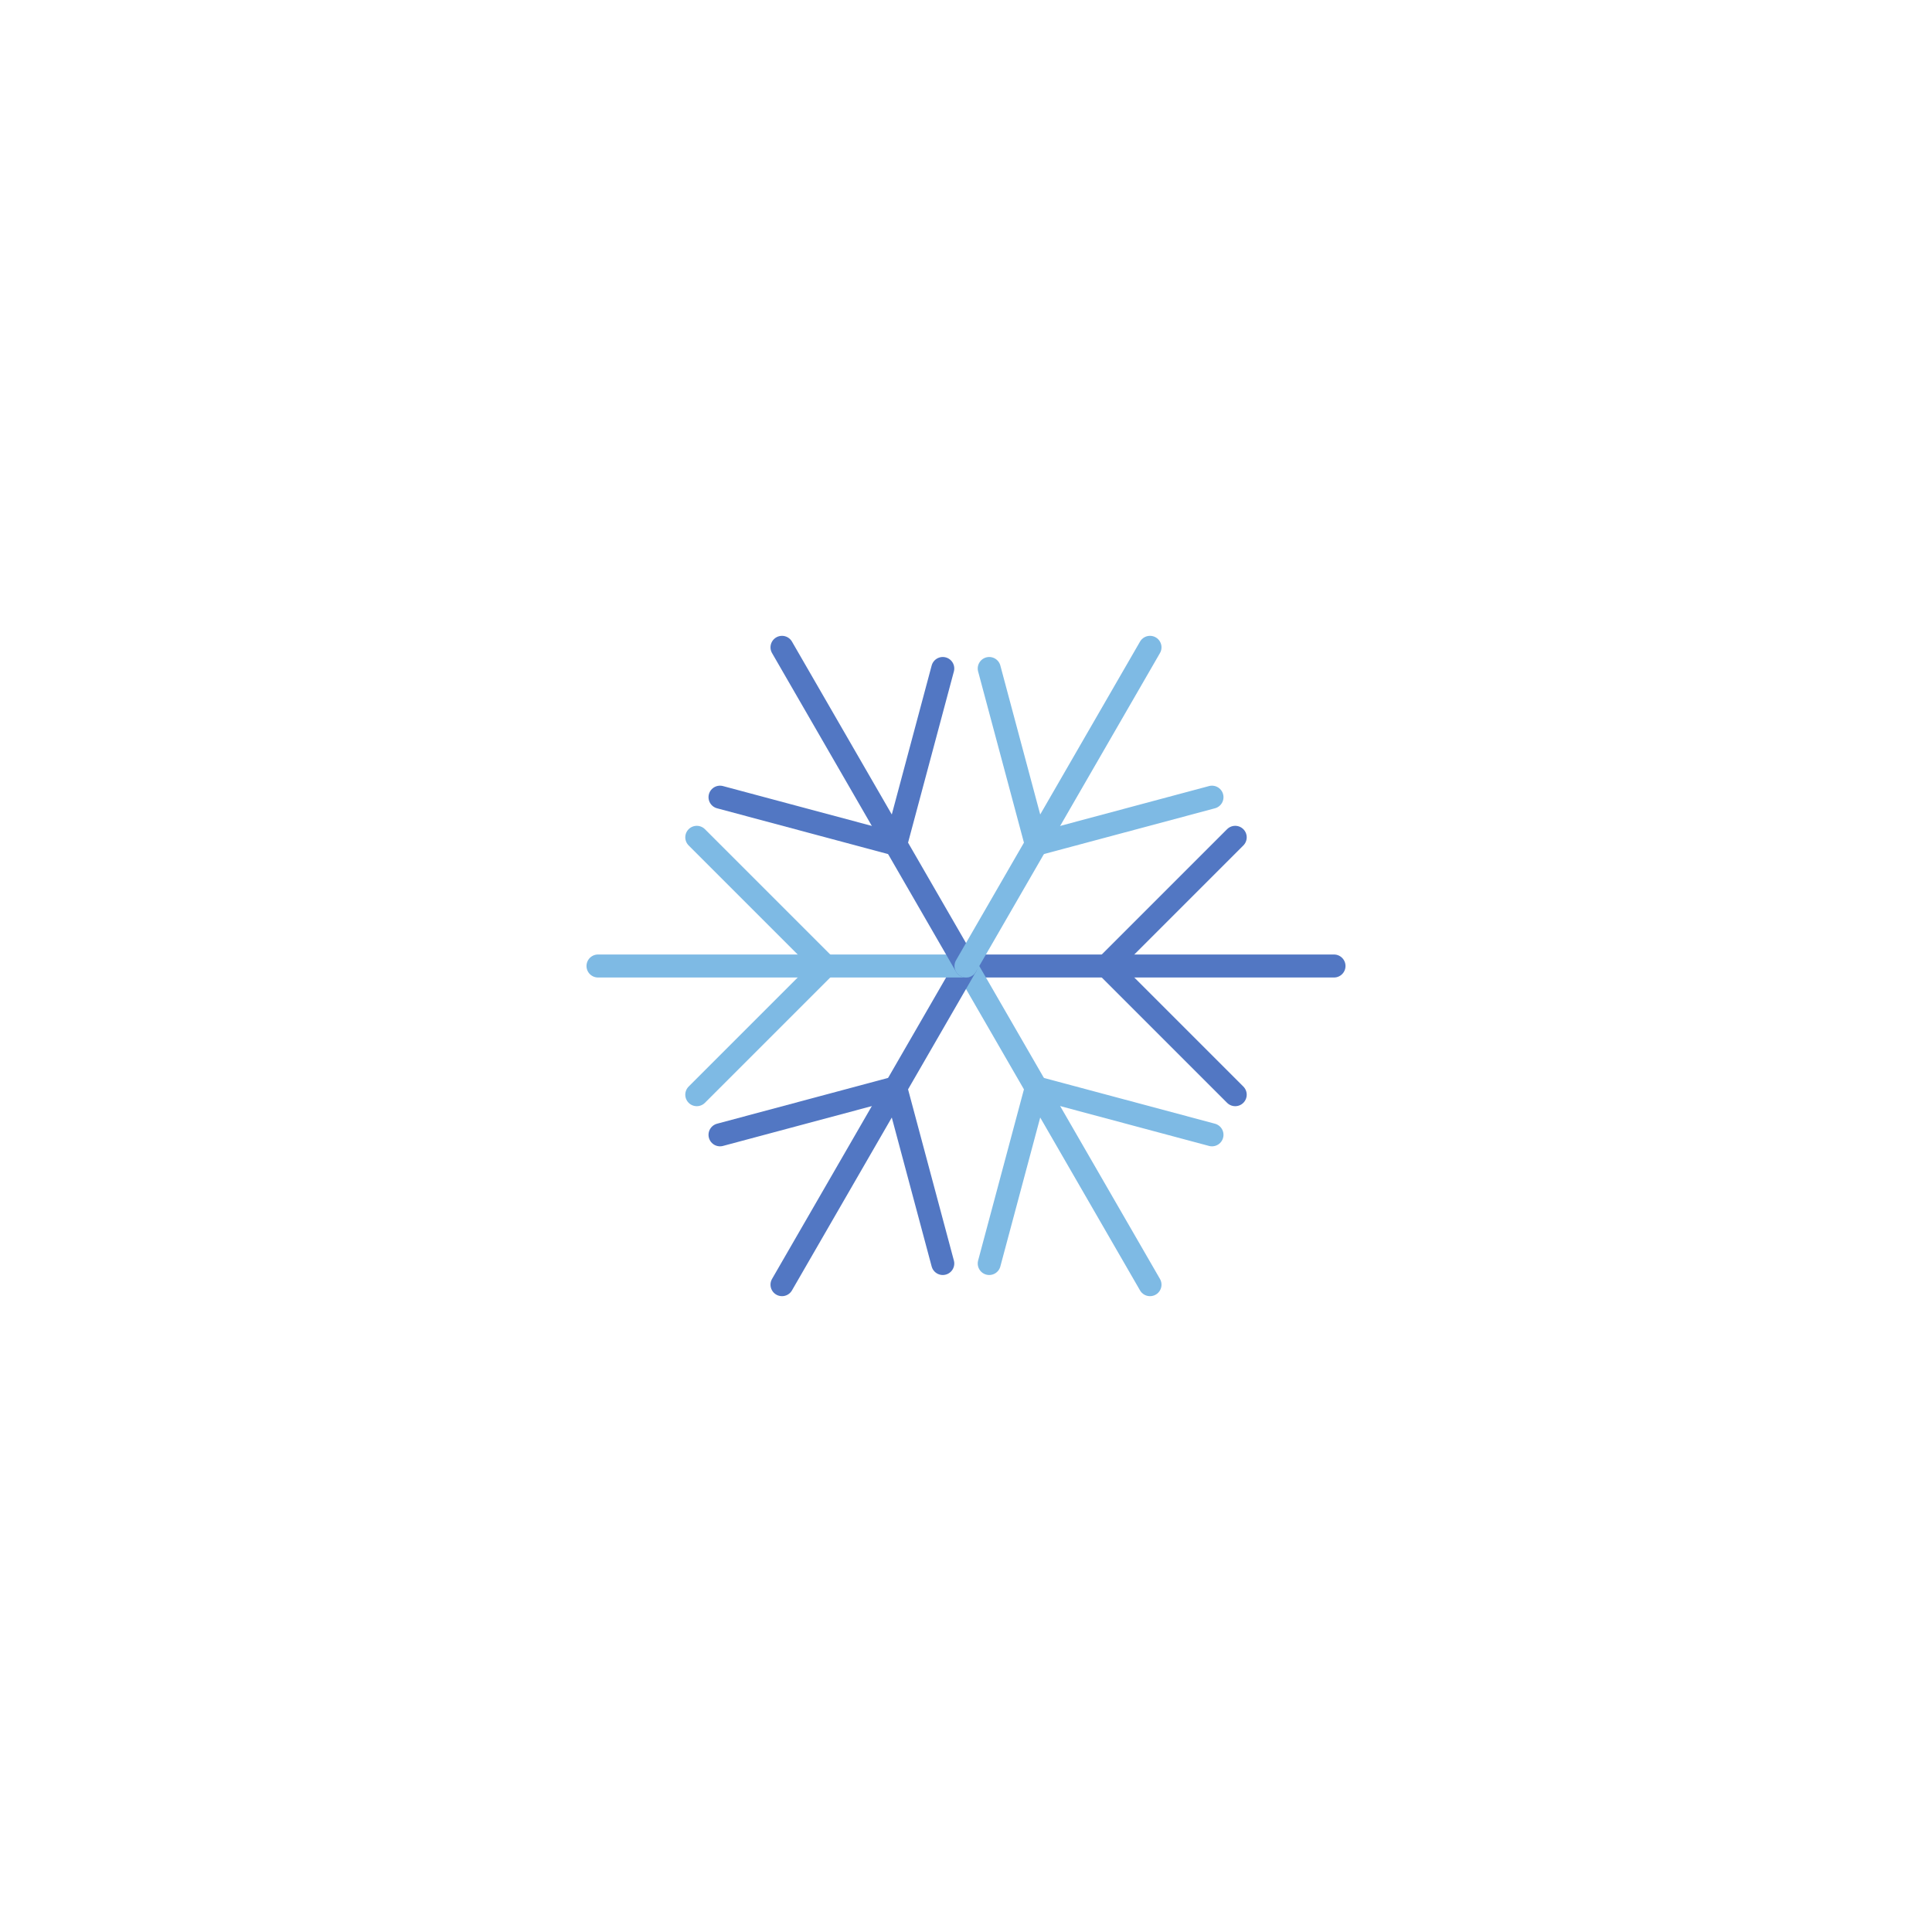
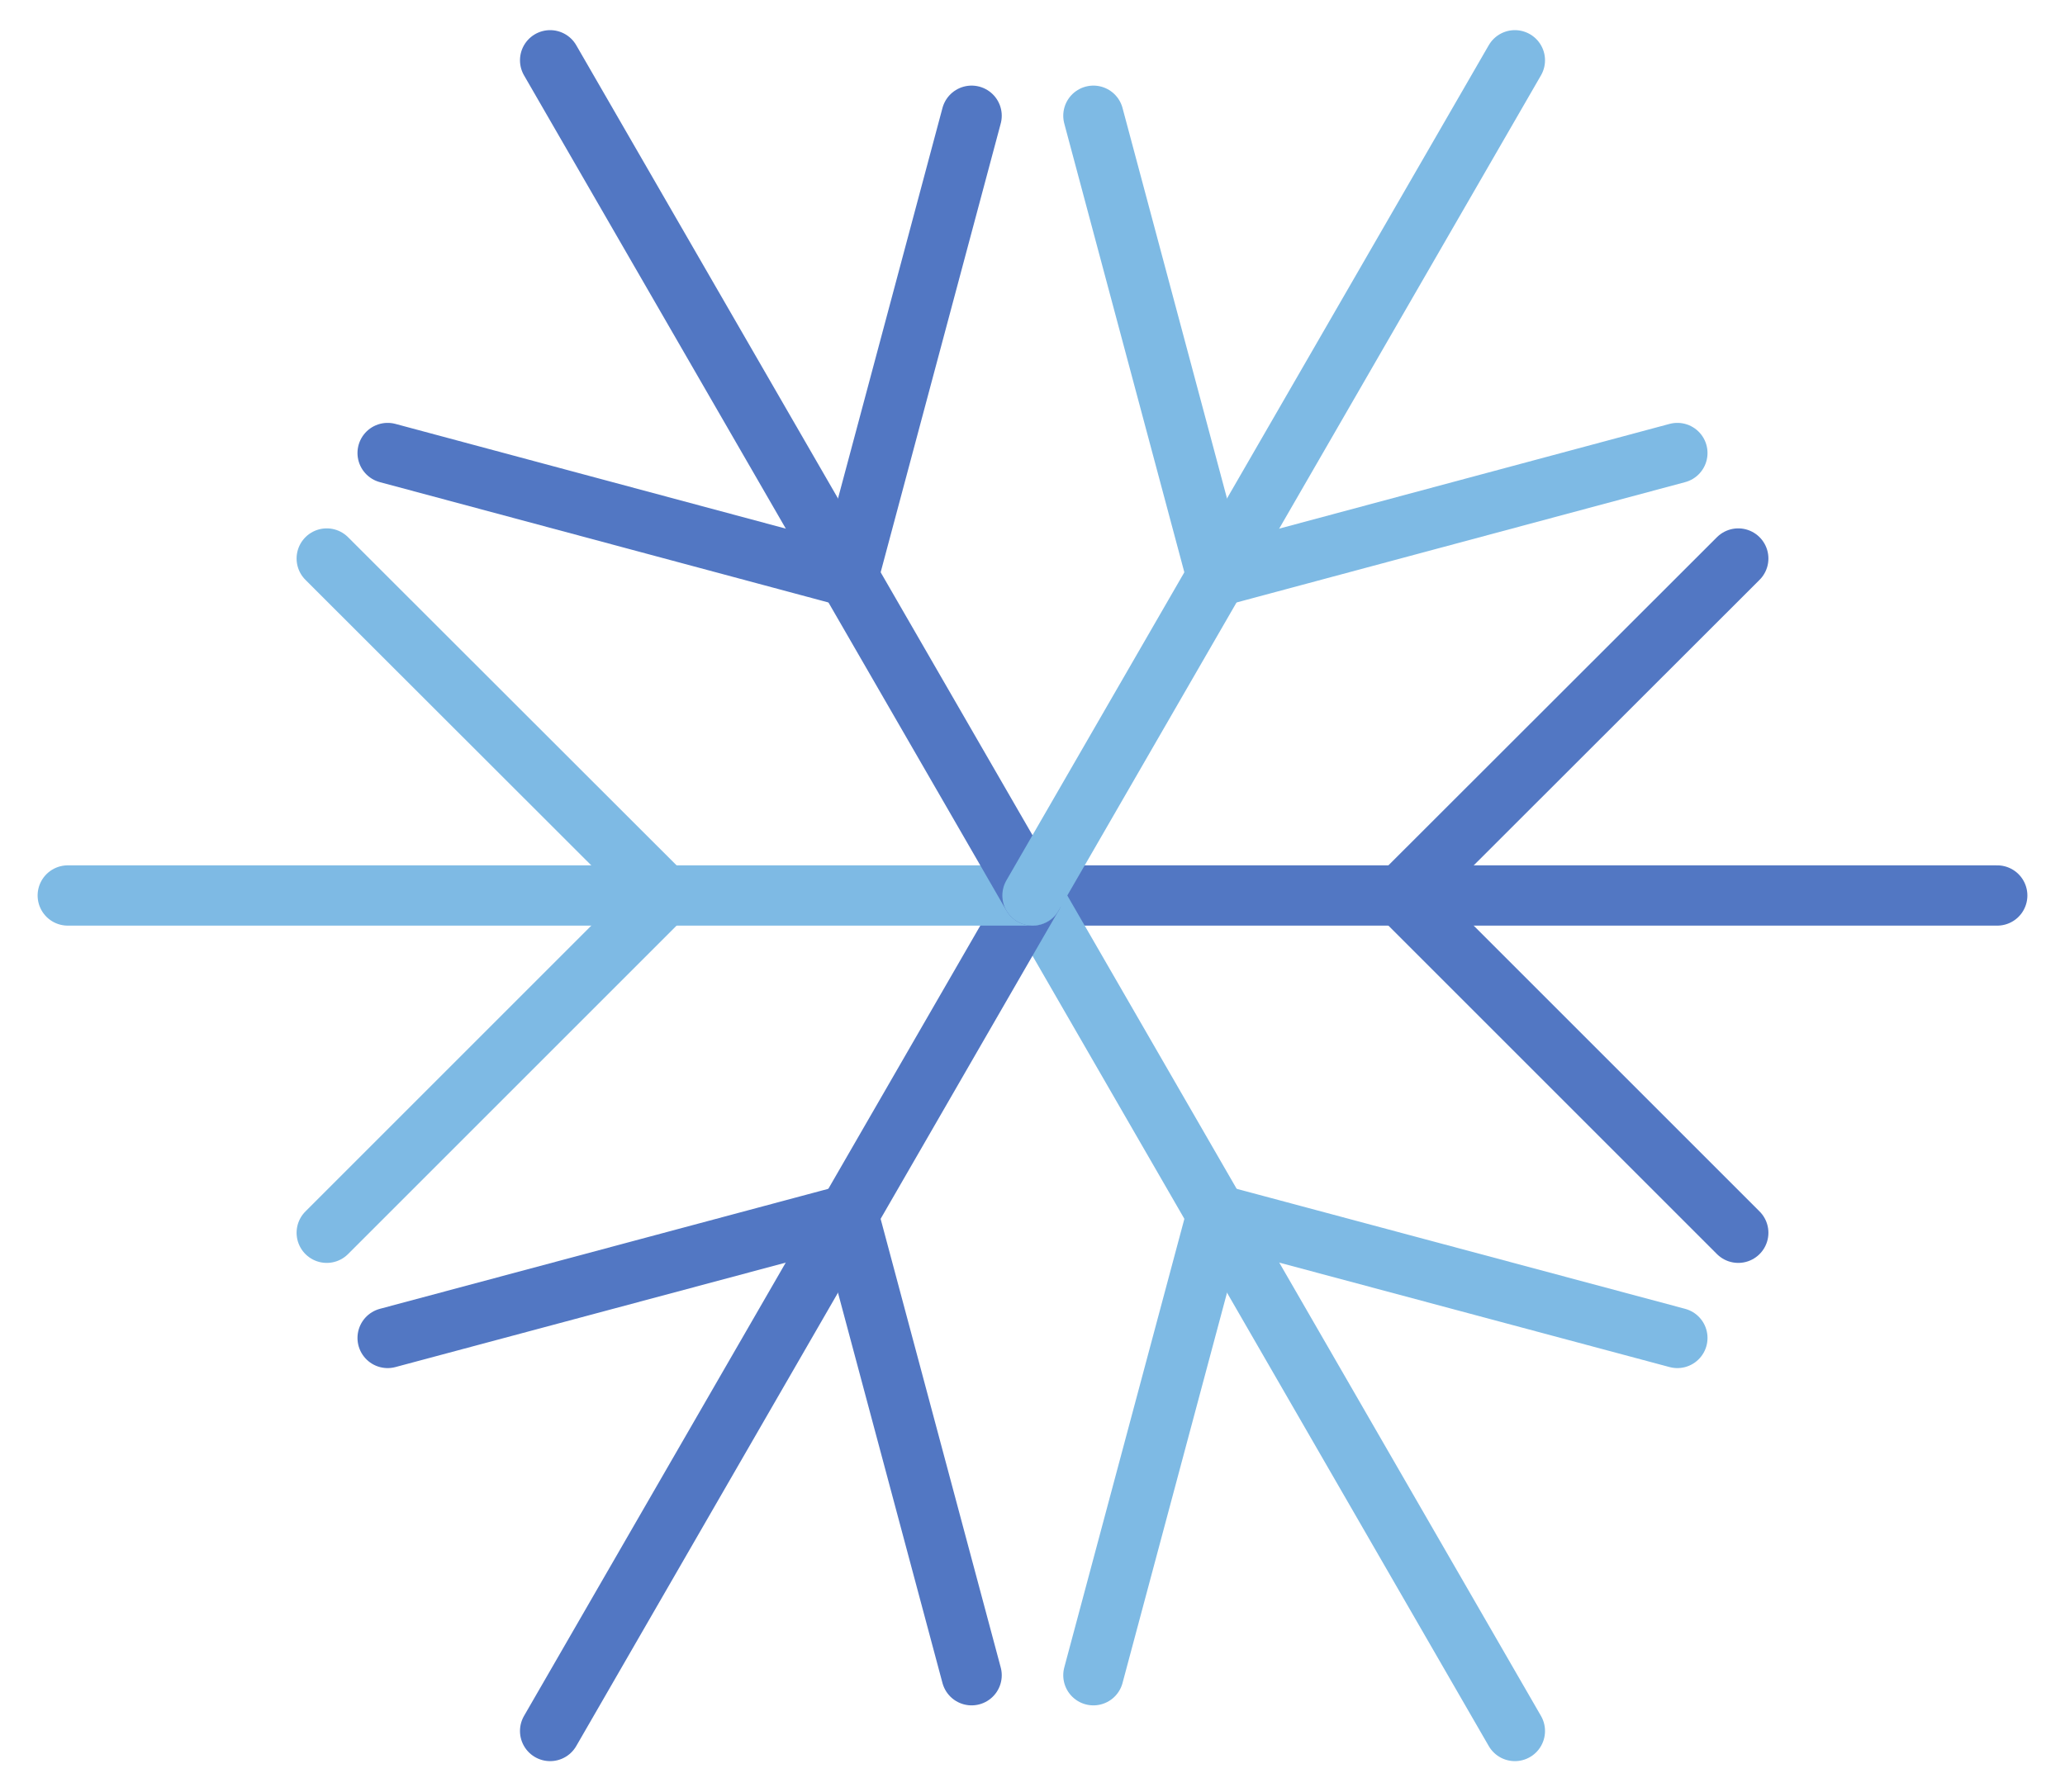
- <svg xmlns="http://www.w3.org/2000/svg" viewBox="0 0 168 168" width="168" height="168">
-   <line x1="84.00" y1="84.00" x2="116.00" y2="84.00" stroke="#5277C3" stroke-width="2" stroke-linecap="round" />
-   <line x1="96.22" y1="84.00" x2="107.41" y2="72.81" stroke="#5277C3" stroke-width="2" stroke-linecap="round" />
-   <line x1="96.22" y1="84.00" x2="107.41" y2="95.19" stroke="#5277C3" stroke-width="2" stroke-linecap="round" />
-   <line x1="84.00" y1="84.00" x2="100.00" y2="111.71" stroke="#7EBAE4" stroke-width="2" stroke-linecap="round" />
-   <line x1="90.11" y1="94.59" x2="105.39" y2="98.68" stroke="#7EBAE4" stroke-width="2" stroke-linecap="round" />
-   <line x1="90.11" y1="94.59" x2="86.02" y2="109.87" stroke="#7EBAE4" stroke-width="2" stroke-linecap="round" />
-   <line x1="84.00" y1="84.00" x2="68.00" y2="111.71" stroke="#5277C3" stroke-width="2" stroke-linecap="round" />
-   <line x1="77.89" y1="94.59" x2="81.98" y2="109.87" stroke="#5277C3" stroke-width="2" stroke-linecap="round" />
-   <line x1="77.89" y1="94.59" x2="62.61" y2="98.68" stroke="#5277C3" stroke-width="2" stroke-linecap="round" />
-   <line x1="84.00" y1="84.00" x2="52.00" y2="84.00" stroke="#7EBAE4" stroke-width="2" stroke-linecap="round" />
-   <line x1="71.78" y1="84.00" x2="60.59" y2="95.19" stroke="#7EBAE4" stroke-width="2" stroke-linecap="round" />
-   <line x1="71.78" y1="84.00" x2="60.59" y2="72.81" stroke="#7EBAE4" stroke-width="2" stroke-linecap="round" />
-   <line x1="84.00" y1="84.00" x2="68.00" y2="56.29" stroke="#5277C3" stroke-width="2" stroke-linecap="round" />
-   <line x1="77.89" y1="73.41" x2="62.61" y2="69.32" stroke="#5277C3" stroke-width="2" stroke-linecap="round" />
-   <line x1="77.89" y1="73.41" x2="81.98" y2="58.13" stroke="#5277C3" stroke-width="2" stroke-linecap="round" />
-   <line x1="84.00" y1="84.00" x2="100.00" y2="56.29" stroke="#7EBAE4" stroke-width="2" stroke-linecap="round" />
-   <line x1="90.11" y1="73.41" x2="86.02" y2="58.13" stroke="#7EBAE4" stroke-width="2" stroke-linecap="round" />
-   <line x1="90.11" y1="73.41" x2="105.39" y2="69.32" stroke="#7EBAE4" stroke-width="2" stroke-linecap="round" />
+ <svg xmlns="http://www.w3.org/2000/svg" viewBox="0 0 68.00 59.43" width="68" height="59">
+   <line x1="34.00" y1="29.71" x2="66.00" y2="29.71" stroke="#5277C3" stroke-width="2" stroke-linecap="round" />
+   <line x1="46.22" y1="29.71" x2="57.41" y2="18.53" stroke="#5277C3" stroke-width="2" stroke-linecap="round" />
+   <line x1="46.22" y1="29.71" x2="57.41" y2="40.90" stroke="#5277C3" stroke-width="2" stroke-linecap="round" />
+   <line x1="34.00" y1="29.71" x2="50.00" y2="57.43" stroke="#7EBAE4" stroke-width="2" stroke-linecap="round" />
+   <line x1="40.11" y1="40.30" x2="55.39" y2="44.39" stroke="#7EBAE4" stroke-width="2" stroke-linecap="round" />
+   <line x1="40.11" y1="40.30" x2="36.02" y2="55.58" stroke="#7EBAE4" stroke-width="2" stroke-linecap="round" />
+   <line x1="34.00" y1="29.71" x2="18.00" y2="57.43" stroke="#5277C3" stroke-width="2" stroke-linecap="round" />
+   <line x1="27.89" y1="40.30" x2="31.98" y2="55.58" stroke="#5277C3" stroke-width="2" stroke-linecap="round" />
+   <line x1="27.89" y1="40.30" x2="12.61" y2="44.39" stroke="#5277C3" stroke-width="2" stroke-linecap="round" />
+   <line x1="34.00" y1="29.71" x2="2.00" y2="29.71" stroke="#7EBAE4" stroke-width="2" stroke-linecap="round" />
+   <line x1="21.78" y1="29.71" x2="10.59" y2="40.90" stroke="#7EBAE4" stroke-width="2" stroke-linecap="round" />
+   <line x1="21.78" y1="29.71" x2="10.59" y2="18.53" stroke="#7EBAE4" stroke-width="2" stroke-linecap="round" />
+   <line x1="34.00" y1="29.71" x2="18.00" y2="2.00" stroke="#5277C3" stroke-width="2" stroke-linecap="round" />
+   <line x1="27.89" y1="19.13" x2="12.61" y2="15.03" stroke="#5277C3" stroke-width="2" stroke-linecap="round" />
+   <line x1="27.89" y1="19.13" x2="31.98" y2="3.84" stroke="#5277C3" stroke-width="2" stroke-linecap="round" />
+   <line x1="34.00" y1="29.71" x2="50.00" y2="2.00" stroke="#7EBAE4" stroke-width="2" stroke-linecap="round" />
+   <line x1="40.11" y1="19.13" x2="36.02" y2="3.84" stroke="#7EBAE4" stroke-width="2" stroke-linecap="round" />
+   <line x1="40.11" y1="19.13" x2="55.39" y2="15.03" stroke="#7EBAE4" stroke-width="2" stroke-linecap="round" />
</svg>
